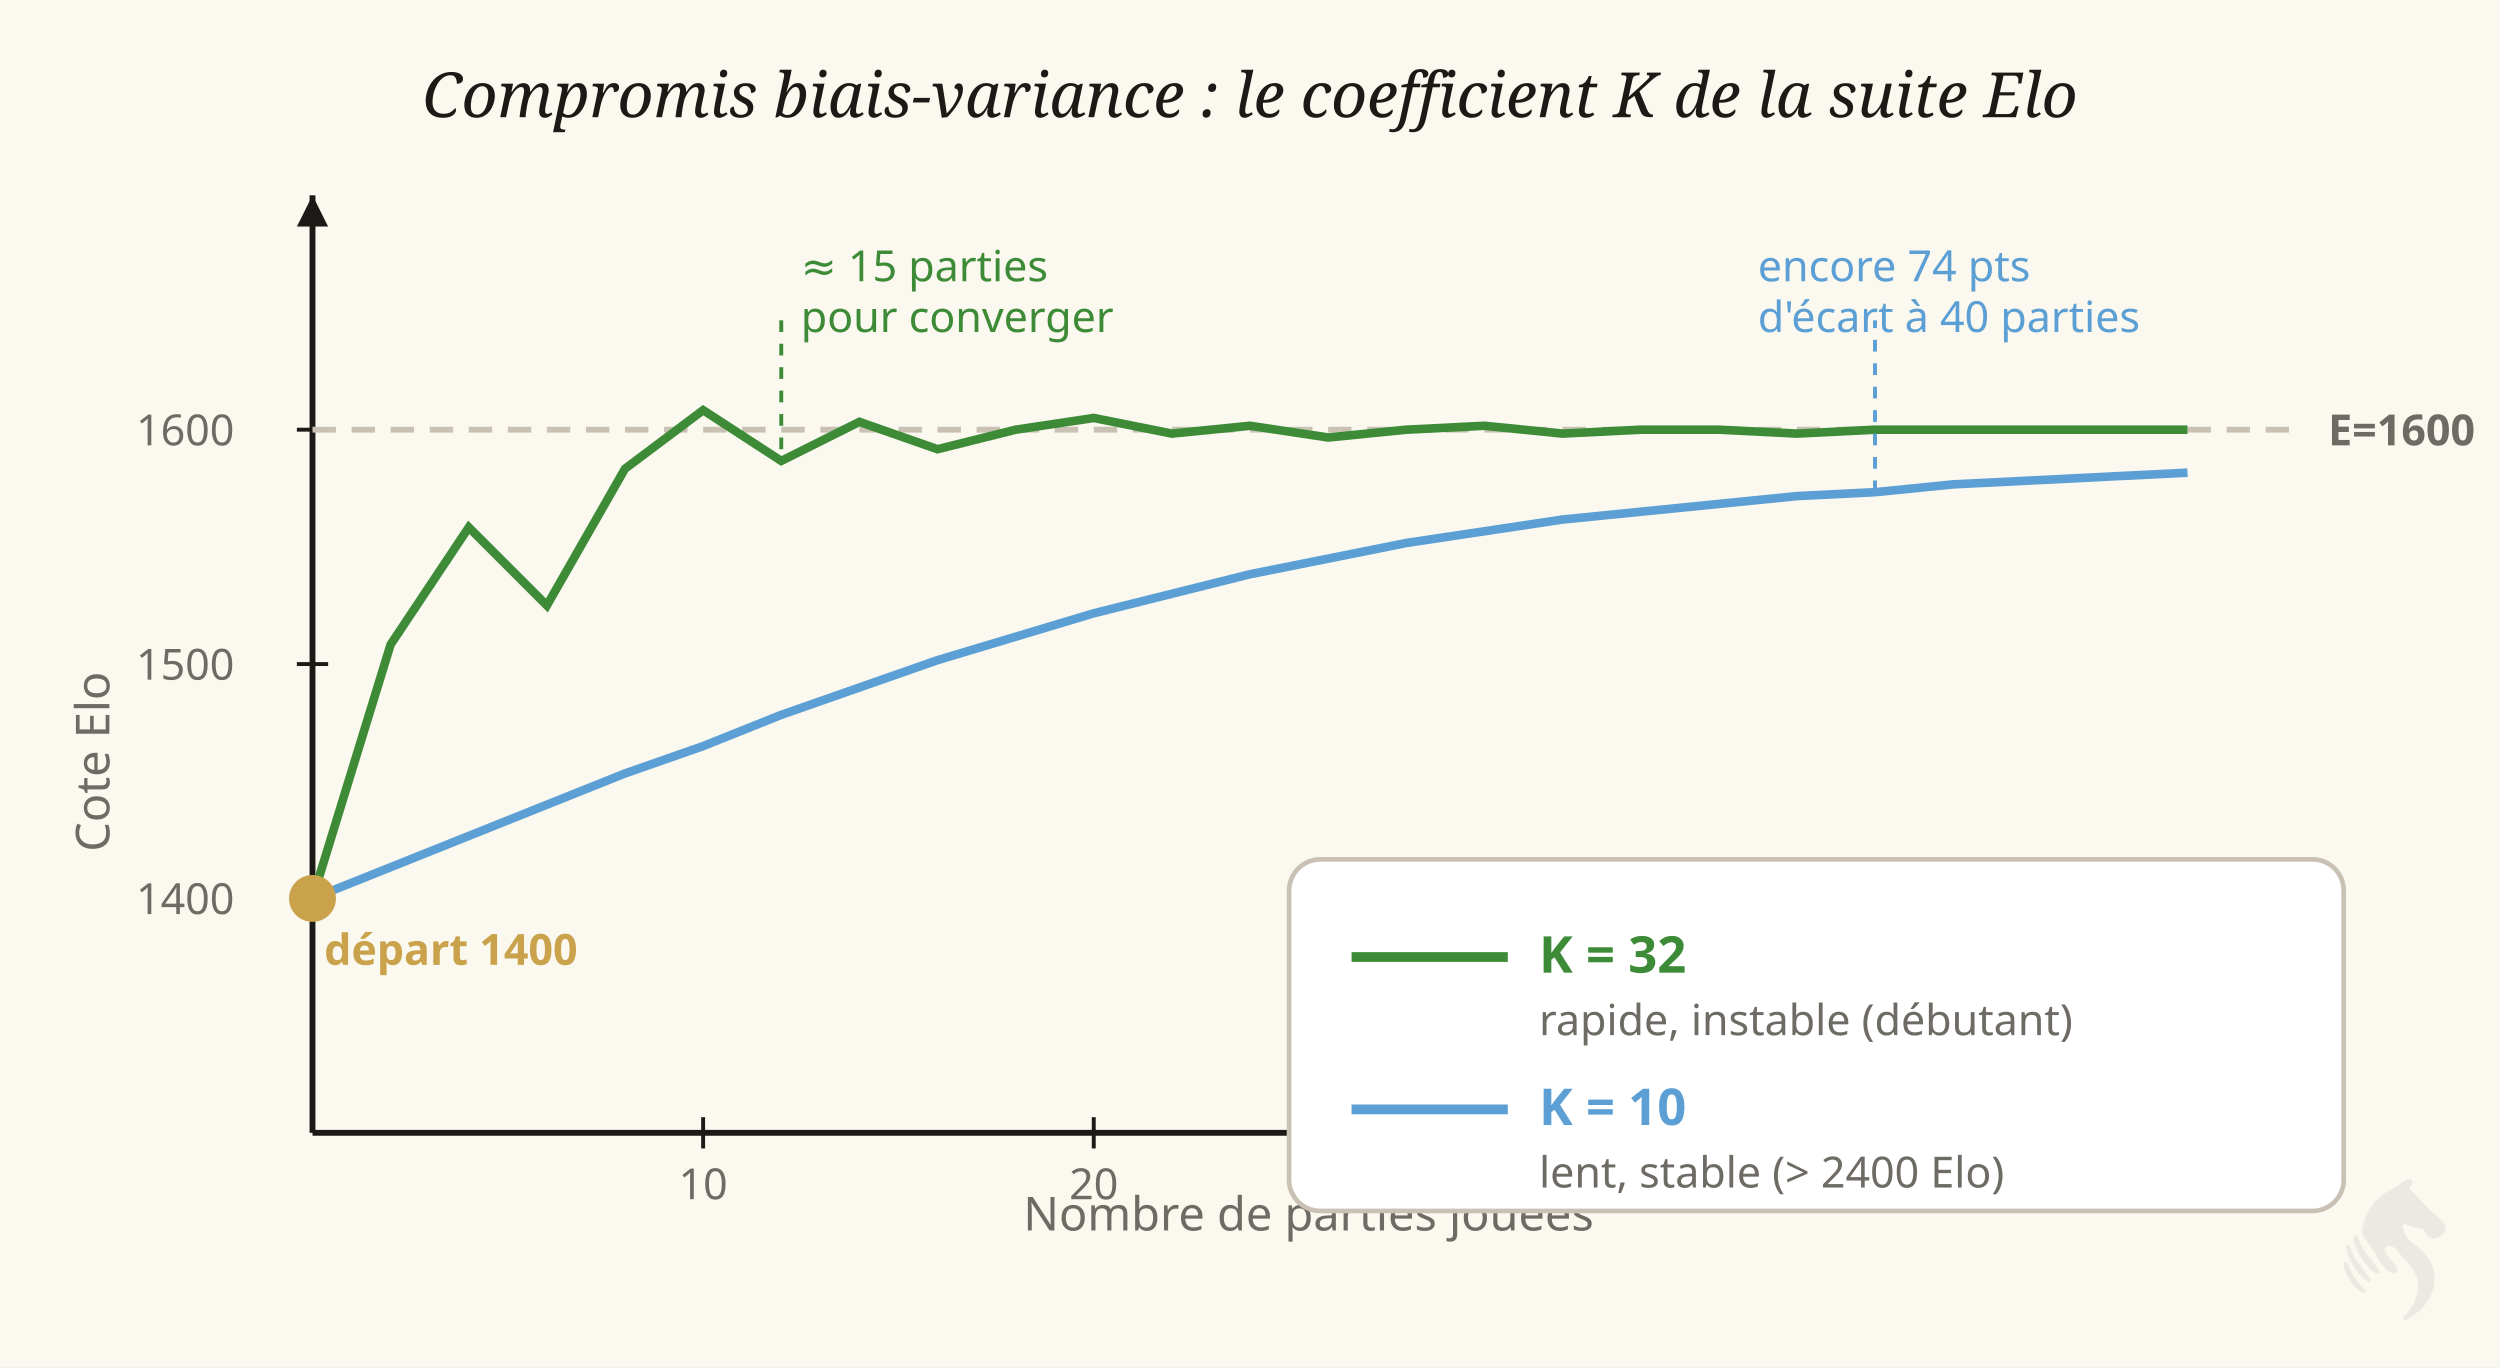
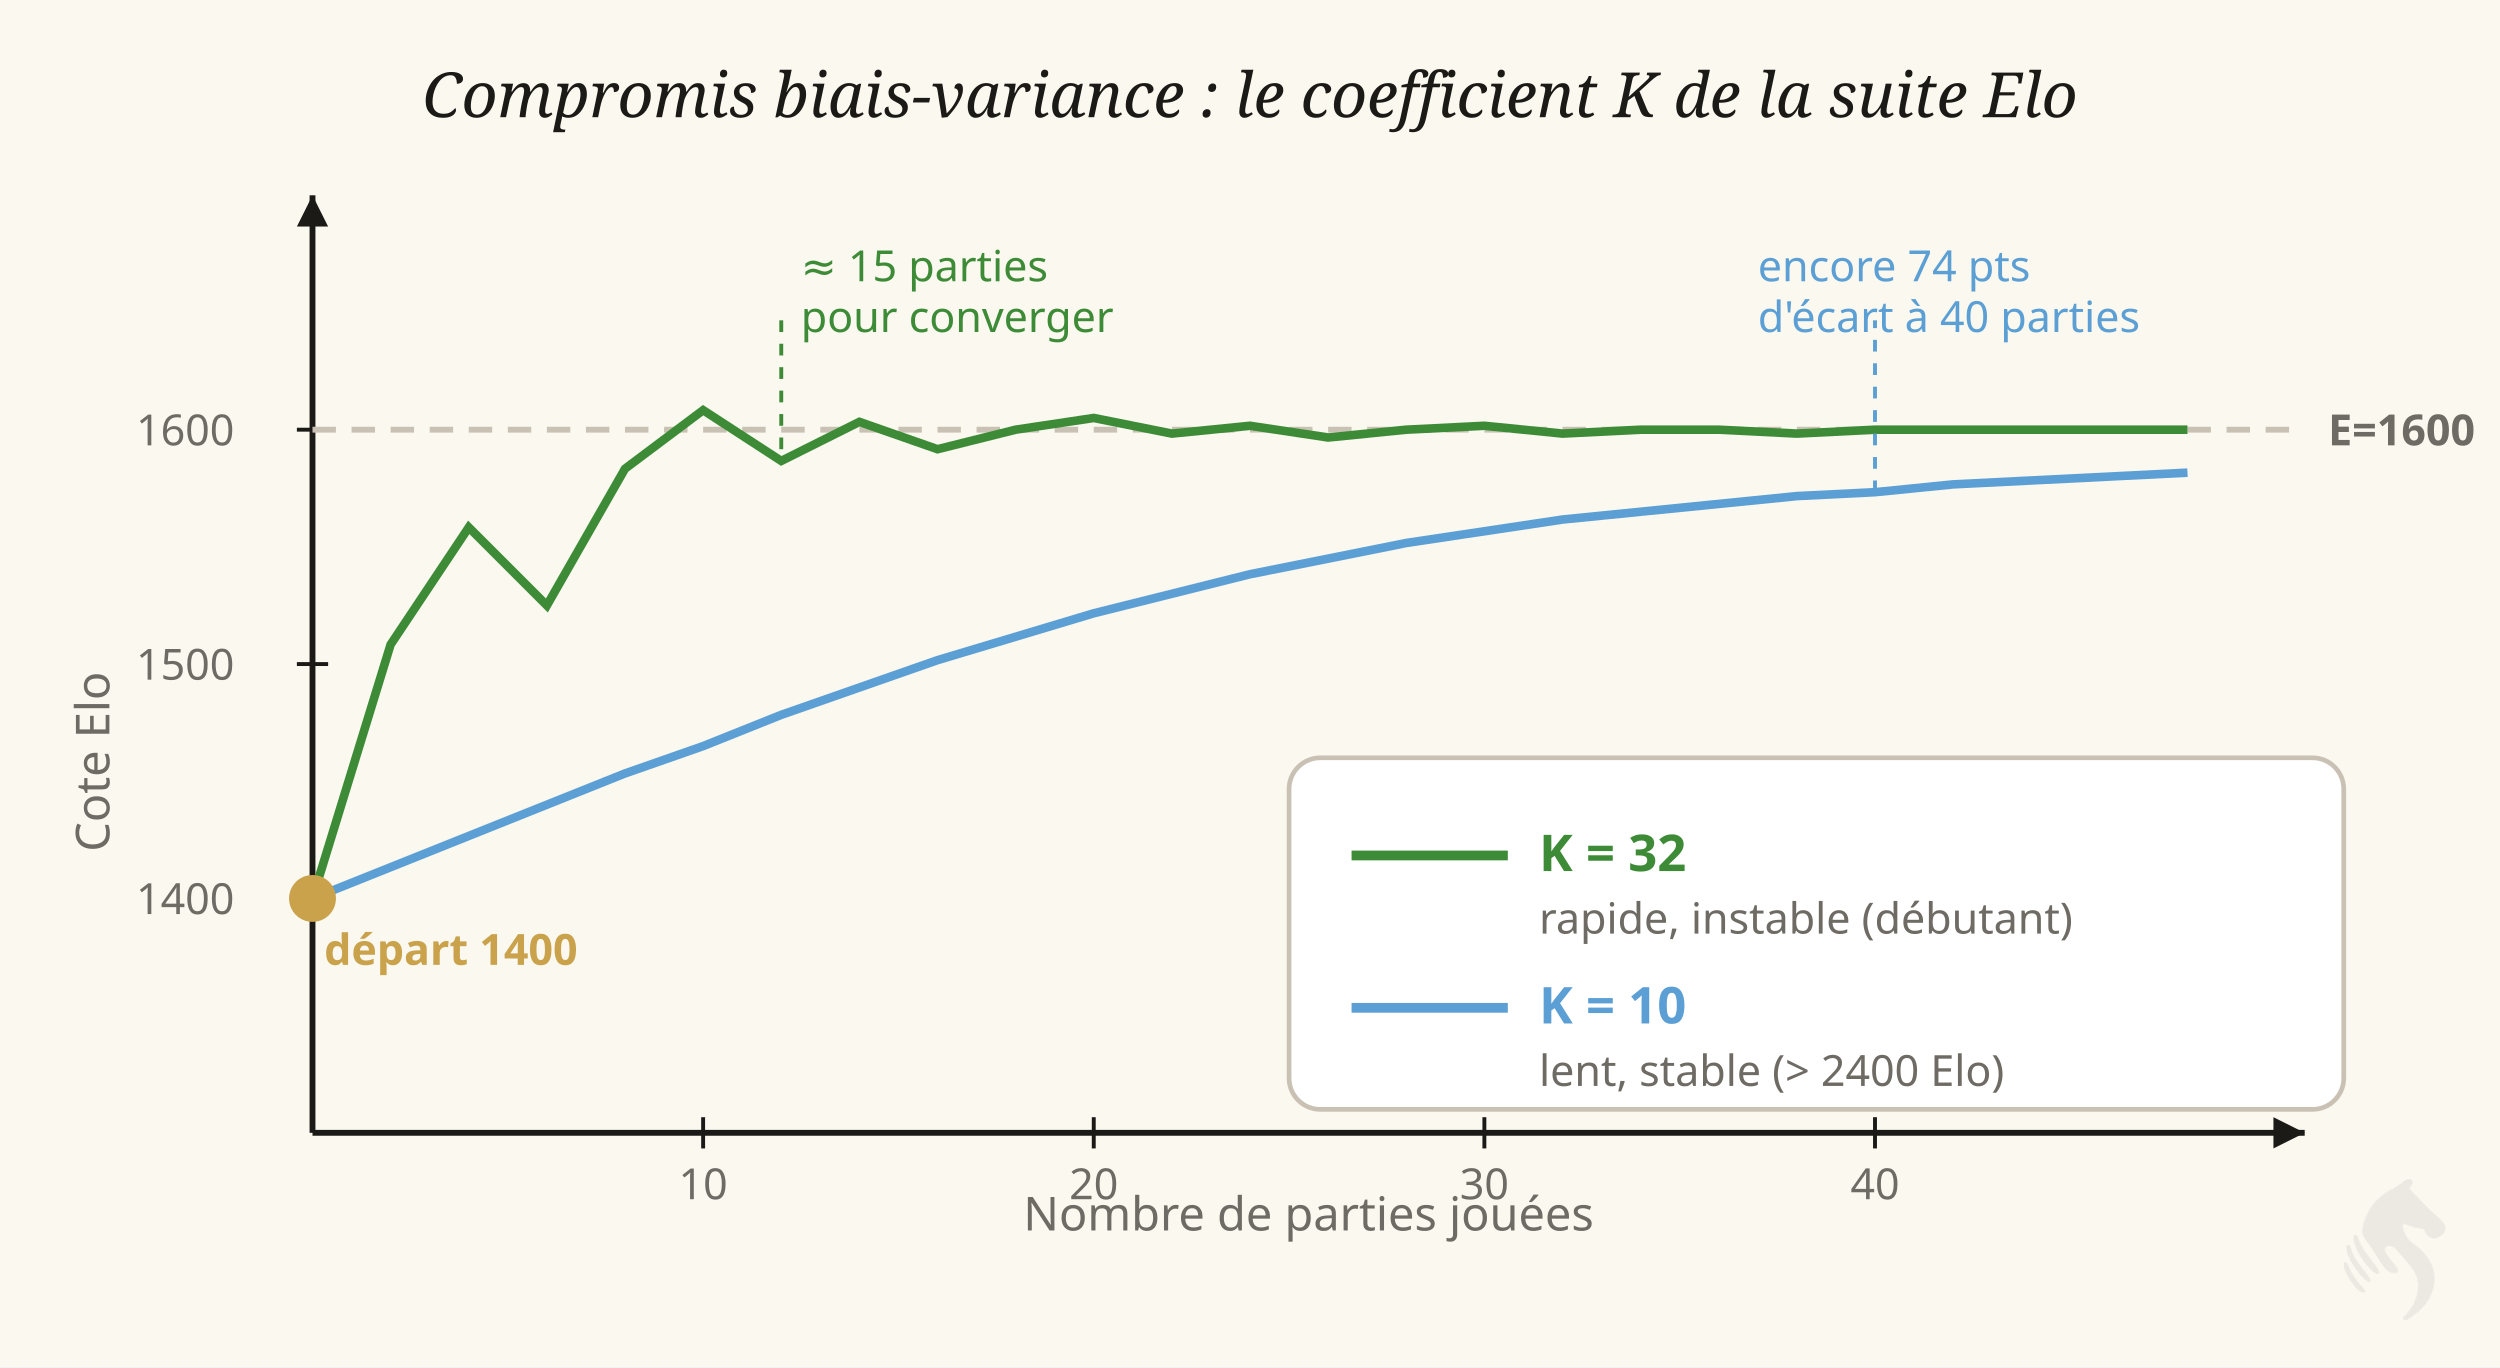
<svg xmlns="http://www.w3.org/2000/svg" width="640" height="350" viewBox="0 0 640 350" role="img" aria-labelledby="gms7">
  <rect width="640" height="350" fill="#faf8ef" />
  <text x="320" y="30" text-anchor="middle" font-family="Georgia, serif" font-size="16" font-style="italic" fill="#1c1a16">Compromis biais-variance : le coefficient K de la suite Elo</text>
  <line x1="80" y1="290" x2="590" y2="290" stroke="#1c1a16" stroke-width="1.5" />
  <polygon points="590,290 582,286 582,294" fill="#1c1a16" />
  <text x="335" y="315" text-anchor="middle" font-family="system-ui, sans-serif" font-size="12" fill="#6e6a64">Nombre de parties jouées</text>
  <line x1="80" y1="290" x2="80" y2="50" stroke="#1c1a16" stroke-width="1.5" />
  <polygon points="80,50 76,58 84,58" fill="#1c1a16" />
  <text x="28" y="195" text-anchor="middle" font-family="system-ui, sans-serif" font-size="12" fill="#6e6a64" transform="rotate(-90 28 195)">Cote Elo</text>
  <line x1="180" y1="286" x2="180" y2="294" stroke="#1c1a16" stroke-width="1" />
  <text x="180" y="307" text-anchor="middle" font-family="system-ui, sans-serif" font-size="11" fill="#6e6a64">10</text>
  <line x1="280" y1="286" x2="280" y2="294" stroke="#1c1a16" stroke-width="1" />
  <text x="280" y="307" text-anchor="middle" font-family="system-ui, sans-serif" font-size="11" fill="#6e6a64">20</text>
  <line x1="380" y1="286" x2="380" y2="294" stroke="#1c1a16" stroke-width="1" />
  <text x="380" y="307" text-anchor="middle" font-family="system-ui, sans-serif" font-size="11" fill="#6e6a64">30</text>
  <line x1="480" y1="286" x2="480" y2="294" stroke="#1c1a16" stroke-width="1" />
  <text x="480" y="307" text-anchor="middle" font-family="system-ui, sans-serif" font-size="11" fill="#6e6a64">40</text>
  <line x1="76" y1="230" x2="84" y2="230" stroke="#1c1a16" stroke-width="1" />
  <text x="60" y="234" text-anchor="end" font-family="system-ui, sans-serif" font-size="11" fill="#6e6a64">1400</text>
  <line x1="76" y1="170" x2="84" y2="170" stroke="#1c1a16" stroke-width="1" />
  <text x="60" y="174" text-anchor="end" font-family="system-ui, sans-serif" font-size="11" fill="#6e6a64">1500</text>
  <line x1="76" y1="110" x2="84" y2="110" stroke="#1c1a16" stroke-width="1" />
  <text x="60" y="114" text-anchor="end" font-family="system-ui, sans-serif" font-size="11" fill="#6e6a64">1600</text>
  <line x1="80" y1="110" x2="590" y2="110" stroke="#c9c2b4" stroke-width="1.5" stroke-dasharray="6 4" />
  <text x="596" y="114" font-family="system-ui, sans-serif" font-size="11" font-weight="700" fill="#6e6a64">E=1600</text>
  <polyline points="80,230 100,165 120,135 140,155 160,120 180,105 200,118 220,108 240,115 260,110 280,107 300,111 320,109 340,112 360,110 380,109 400,111 420,110 440,110 460,111 480,110 500,110 520,110 540,110 560,110" fill="none" stroke="#3d8b37" stroke-width="2.2" />
  <polyline points="80,230 100,222 120,214 140,206 160,198 180,191 200,183 220,176 240,169 260,163 280,157 300,152 320,147 340,143 360,139 380,136 400,133 420,131 440,129 460,127 480,126 500,124 520,123 540,122 560,121" fill="none" stroke="#5b9fd4" stroke-width="2.2" />
  <circle cx="80" cy="230" r="6" fill="#c9a24b" />
  <text x="83" y="247" font-family="system-ui, sans-serif" font-size="11" fill="#c9a24b" font-weight="700">départ 1400</text>
-   <rect x="330" y="220" width="270" height="90" rx="8" fill="#fff" stroke="#c9c2b4" stroke-width="1.2" />
-   <line x1="346" y1="245" x2="386" y2="245" stroke="#3d8b37" stroke-width="2.5" />
-   <text x="394" y="249" font-family="system-ui, sans-serif" font-size="13" font-weight="700" fill="#3d8b37">K = 32</text>
-   <text x="394" y="265" font-family="system-ui, sans-serif" font-size="11" fill="#6e6a64">rapide, instable (débutant)</text>
-   <line x1="346" y1="284" x2="386" y2="284" stroke="#5b9fd4" stroke-width="2.5" />
-   <text x="394" y="288" font-family="system-ui, sans-serif" font-size="13" font-weight="700" fill="#5b9fd4">K = 10</text>
-   <text x="394" y="304" font-family="system-ui, sans-serif" font-size="11" fill="#6e6a64">lent, stable (&gt; 2400 Elo)</text>
+   <rect x="330" y="194" width="270" height="90" rx="8" fill="#fff" stroke="#c9c2b4" stroke-width="1.2" />
+   <line x1="346" y1="219" x2="386" y2="219" stroke="#3d8b37" stroke-width="2.5" />
+   <text x="394" y="223" font-family="system-ui, sans-serif" font-size="13" font-weight="700" fill="#3d8b37">K = 32</text>
+   <text x="394" y="239" font-family="system-ui, sans-serif" font-size="11" fill="#6e6a64">rapide, instable (débutant)</text>
+   <line x1="346" y1="258" x2="386" y2="258" stroke="#5b9fd4" stroke-width="2.5" />
+   <text x="394" y="262" font-family="system-ui, sans-serif" font-size="13" font-weight="700" fill="#5b9fd4">K = 10</text>
+   <text x="394" y="278" font-family="system-ui, sans-serif" font-size="11" fill="#6e6a64">lent, stable (&gt; 2400 Elo)</text>
  <line x1="200" y1="115" x2="200" y2="80" stroke="#3d8b37" stroke-width="1" stroke-dasharray="3 3" />
  <text x="205" y="72" font-family="system-ui, sans-serif" font-size="11" fill="#3d8b37">≈ 15 parties</text>
  <text x="205" y="85" font-family="system-ui, sans-serif" font-size="11" fill="#3d8b37">pour converger</text>
  <line x1="480" y1="126" x2="480" y2="82" stroke="#5b9fd4" stroke-width="1" stroke-dasharray="3 3" />
  <text x="450" y="72" font-family="system-ui, sans-serif" font-size="11" fill="#5b9fd4">encore 74 pts</text>
  <text x="450" y="85" font-family="system-ui, sans-serif" font-size="11" fill="#5b9fd4">d'écart à 40 parties</text>
  <g id="wm" opacity="0.07" transform="translate(600.0,301.9) scale(0.0416)" aria-hidden="true">
    <g fill="#1e1e1e" fill-rule="evenodd">
      <path d="M411.5-.5h-16a76 76 0 0 0-24.5 12q-.62-.7-1.5-1l-2 4a4 4 0 0 1-1.5-1 7 7 0 0 1-2.5 3.5 253 253 0 0 0-17 13q-1.42.93-2.5-.5-5.2 7.95-14.5 9a9.4 9.4 0 0 1-4 6q2.3.02 1.5 2A461 461 0 0 1 278.5 73q-13.2 7.95-26 16.5-1.59-1.38 0-3-2.35.35-4 2 .9.98 2 2-92.12 67.08-125.5 177a1316 1316 0 0 0-10 44 51.2 51.2 0 0 0 4.5 31q.1 3.33-2 1l4.5 11q1-2 2 0l5 10 1-1q6 10.95 13 21a651 651 0 0 1 18.5 25 3.4 3.4 0 0 1 1.5-3q21.52 33 43 66 .3 3.4-2.5 1v2a1542 1542 0 0 1 21 32q1 0 1 1a319 319 0 0 0 25 35 160 160 0 0 0 27 25 3.1 3.1 0 0 1 1-3q23.18 14.62 49 5.5 5-2.83 4-8.5-.15-4.6-1.5-9a618 618 0 0 0-55.5-73.5q3-.91 5 1.5a23.5 23.5 0 0 0-7-9q.63 2.4 2 4.5-.17 2.58-1.5.5a364 364 0 0 1-17.5-26.5 50 50 0 0 1-4.5-22.5q.9-4.71 3-9 .63 1.88 2.5 2a7 7 0 0 1 2-3q9.28-8.1 22-8a86 86 0 0 1 23 4.5 11 11 0 0 1 3 4.5q2.58-1.75 5 .5l21.5 23.5q.74 1.95.5 4 3.56 1 6 4a1094 1094 0 0 0 30 34.5l-1 1q3.7 2.7 7.5 5.5a23 23 0 0 1 2 5l5 3a22 22 0 0 0 5.5 8 11.5 11.5 0 0 0 4 4 3.9 3.9 0 0 0-2-3.5q1.7-1.12 3 .5a705 705 0 0 1 42 57.5q-.65 1.46-2 1.5a169 169 0 0 1 10 19 3.8 3.8 0 0 0-.5 4q1 2 2 0 1.4 2.05 2.5 4-.25-2.55.5-5a185 185 0 0 1 11 83q-1 2-2 0a9 9 0 0 0-1.5-4v9a2.3 2.3 0 0 0 1.5-1q.75 10.55-1 21a337 337 0 0 1-18 56l-2.5 3q-1.2-.69-1-2a36 36 0 0 0-4 7 5.2 5.2 0 0 0 3.5-4 4.3 4.3 0 0 1 0 4 350 350 0 0 1-33 52 1108 1108 0 0 1-30 35q-7.17 20.32 13.5 14.5a34 34 0 0 1 6-3 1496 1496 0 0 1 54-37 942 942 0 0 0 29-27q1.25-1.03 2 .5a11 11 0 0 0-3 4q1.35-1.65 2.5 0a29 29 0 0 1 4.5-6 40 40 0 0 0 9-10.5l6-4-1-1a25 25 0 0 1 8.5-7.5q-1.47-2.67 1-5 .22 4.17 2.5 1.5-1.94-3.13 2-4l-1-1q1.48-3.25 4-5.5a8 8 0 0 0-3-1q37.8-53.63 47.5-119 8.4-83.08-38-152a364 364 0 0 0-28-35q-1.03-1.25.5-2 3.58 2.23 2-1l-4-2a5 5 0 0 1-3-.5 484 484 0 0 0-70-58q-.7-.62-1-1.5 1.05-.43 2-1v-3a6 6 0 0 1-5-2q-.66-.1-1 .5 3.72 2.61 0 3-34.57-32.88-46-79.5.2-2.3 2-3v-4q-1.94 5.58-3.5 0-1-9 0-18 2.16-6.4 8.5-8a78 78 0 0 1 22 7.5 403 403 0 0 0 66 18l9 3q-2.45.75-5 .5-1.59 1.6 0 3a16 16 0 0 1 6.5-1 7.3 7.3 0 0 1 2 3q1.38-2.6 3.5-2-1.1-2.32-4-2.5 15.09-2.3 25.5 8.5 5.35 10.23 10 21 12.95 20.94 36.5 28.5-1.88.63-2 2.5a30 30 0 0 0 12.5 3q4.43-.1 8-2 3.2 3.87 5.5-1 1.2.69 1 2a39 39 0 0 0 4.5-2l1 1q.69-1.87-1.5-2.5a12 12 0 0 0 7-3q1.88-1.1 3 .5 2.22-3.62 6-2a8.7 8.7 0 0 1 3-4 41 41 0 0 1 12-6.5l-2-1 5.5-3.5q.62.7 1.5 1 1.82-1.15 0-2.5 1.42-.93 2.5.5a5.8 5.8 0 0 1 .5-4 39 39 0 0 1 6-4.5q-1.55-2.25.5-4.5 3.25-3.5 5-8 1.38-.64 2.5-1-.8-1.05-2-1.5 1.85-5.82 3-11.5v-10h-1q-.85 6-2.5 12-.16-4.46.5-9a63 63 0 0 0-12.5-31 478 478 0 0 0-45.5-44.5q3.06.72 6 2.5-3.15-3.9-7-7.5l1-1q-1.4-1.05-2 .5 1.77 2.4-.5 4a781 781 0 0 1-67.5-65.5l1-.5a29 29 0 0 0 7 6 93 93 0 0 0-14-15 24.5 24.5 0 0 0-9-9.5l1-1a44 44 0 0 0-7-4.5q1.44 2.2 3.5 4 1 1.5 0 3l-72-76q-5.34-7.85 1.5-14.5 1.98-.8 2 1.5a69 69 0 0 1 6-3.5q-1.95-1.94 0-3.5a31 31 0 0 0 6-12q2.05.24 4-.5a79 79 0 0 0-1.5-17.5 94 94 0 0 0-5-10l-1 1a87 87 0 0 0-5.5-3" />
      <path d="M325.5 44.5q-3.85 1.03-7 3.5a4.2 4.2 0 0 1-4.5-.5q-2.75 2.49-3.5 6-6.97 2.94-14 6-6.75 3.75-13.5 8-.62-.7-1.5-1a37.6 37.6 0 0 1-17 10.5 263 263 0 0 0-12 9.5q-1.59 1.62 0 3 12.8-8.55 26-16.5A461 461 0 0 0 327 46.5q.8-1.98-1.5-2m148 86-21-24a209 209 0 0 1-21-21.5l-8.5-8.5q-4.8-3.3-6-9-9.1-4.3-11.5-13a13 13 0 0 0 3-6q-.02-2.3-2-1.5-6.84 6.65-1.5 14.5l72 76q1-1.5 0-3a20 20 0 0 1-3.5-4m89 86a198 198 0 0 0-17.5-15q.4-2.17-.5-4-3.63-1.2-7-3a26 26 0 0 0-6-6 430 430 0 0 1-27-27.5 2.4 2.4 0 0 0-2-.5 29 29 0 0 1-7-6l-1 .5a781 781 0 0 0 67.5 65.5q2.27-1.6.5-4m-314-128a247 247 0 0 0-42 35.5 14.5 14.5 0 0 1-5 4l1 1a9.3 9.3 0 0 1-6 2.5 76 76 0 0 1-16 20q.3.88 1 1.5a9.4 9.4 0 0 0-5.5 6.5q-1-2-2 0-.93 1.42.5 2.5a25 25 0 0 0-6.5 8.5q-1.6 1.05-3.5 1.5 1.21.45 2 1.5a43 43 0 0 0-7 10 352 352 0 0 0-19.5 37 2.9 2.9 0 0 1-2.5 1 3.3 3.3 0 0 0 2 1.5 47 47 0 0 1-3.5 5.5l-12 34q-.98-1.8-1.5 0 1.4 1.9.5 4a33 33 0 0 1-3.5 5.5q.78.84 1 2a212 212 0 0 0-10 49.5 36 36 0 0 0 7 20q2.1 2.33 2-1a51.2 51.2 0 0 1-4.5-31 1316 1316 0 0 1 10-44q33.38-109.92 125.5-177-1.1-1.02-2-2m376 206q-.5-10.25-5-19.5 1.5-4.37-1.5-.5l-6.5-11q-5.55-3.6-7.5-10l-1 1q-3.75-5.75-9.5-9.5l1-1a850 850 0 0 0-9-7q1.14-2.04-1.5-3.5-1.08 1.43-2.5.5-2.84-1.65-2-4a5 5 0 0 0-3-.5 5 5 0 0 0-.5-3l-1 1a7 7 0 0 0-4.5-3 21 21 0 0 0-6-2.5 478 478 0 0 1 45.5 44.5 63 63 0 0 1 12.5 31q-.66 4.54-.5 9 1.65-6 2.5-12m-259 3v-1q-2.22-5.79 1-11.5l-2-2a67 67 0 0 0 1.5-5.5q.93 7.1 3.5 1-2.43-3.37 2-4a4.3 4.3 0 0 1 2.5 3q.45-1.21 1.5-2 2.3.75 4 2a326 326 0 0 1 28 10.5q11.4 3.22 23 6 1.05 1.6 1.5 3.5 1-4 2 0 1.08-1.43 2.5-.5-1.81 1.35 0 2.5 3.25-.47 7-2 1.85.03 3 1 5.83.22 11 2h5q2.55.25 5-.5l-9-3a403 403 0 0 1-66-18 78 78 0 0 0-22-7.5q-6.34 1.6-8.5 8-1 9 0 18 1.56 5.58 3.5 0m109 6a4.7 4.7 0 0 1 4 3q3.6-3.98 6 1l1-2 4 2a65 65 0 0 1 7.5 10q1.1 3.55 2.5 7-1.77 2.95 2 4 13.35 23.91 39 33 .12-1.87 2-2.5-23.55-7.56-36.5-28.5a305 305 0 0 0-10-21q-10.41-10.8-25.5-8.5 2.9.18 4 2.5m-410 86a9 9 0 0 0 1.5-4 310 310 0 0 0 37.5 86q-1.1 1.02-2 2a40 40 0 0 0 8.5 12 139 139 0 0 0 15 21q2.31 2.97 1.5 6 5.9 1.14 7.5 7 5.7 2.47 5 8 3.8 1.06 6.5 4 20.24 25.5 46 45.5a39 39 0 0 0 20 5 46 46 0 0 1 9-7.5 818 818 0 0 1-10-21.5q1.43-1.08.5-2.5a27 27 0 0 1-3.5-2 185 185 0 0 0-16-23.5q1.43-1.08.5-2.5a13.3 13.3 0 0 1-5.5-5 617 617 0 0 0-22.5-29v-4l-1 1a13 13 0 0 1-4.5-6 11.5 11.5 0 0 1-4-4q-.03 2.3-2 1.5A471 471 0 0 1 97 390.5q-1.8-3.04-.5-6 1.02.54 2 1a9 9 0 0 0-2-4.5q3.83-2.28-1-2.5a597 597 0 0 1-7-18.5l2-1a3.3 3.3 0 0 1-2-3.5 3.1 3.1 0 0 1-3-1q-7.35-19.46-24-8 1.03 2.34-.5 5a97 97 0 0 0 3.5 38" />
      <path d="M365.5 301.5q-1.8.7-2 3 11.43 46.62 46 79.5 3.72-.39 0-3 .34-.6 1-.5-2.4-2.22-5-4.5l2-2q-2.45-.75-5-.5a8.4 8.4 0 0 0-.5-4q-1.72 1.44-3-1a28 28 0 0 1-3.5-6q-.5 2-1 0a143 143 0 0 1-18-31q-6.22-11.64-9-27a7 7 0 0 0-2-3m-211 174a45 45 0 0 1-9.5-15q-1 2-2 0a41 41 0 0 0-6-9l-1-5-1 1a989 989 0 0 1-17.5-25.5q.7-.62 1-1.5a7.7 7.7 0 0 1-5-6 163 163 0 0 1-15-29q-.98-.46-2-1-1.3 2.96.5 6a471 471 0 0 0 55.5 86.5q1.97.8 2-1.5m-90-86q-2.05 2.77 1.5 4 3.6 16.25 9.5 30.5-2.48 3.62 2 3.5 3.65 9.3 8 18.5l-1 1a11.4 11.4 0 0 1 6 8q-.7.62-1 1.5a10.5 10.5 0 0 1 3.5 5l1-1a62 62 0 0 0 7.5 13q.9-.98 2-2a310 310 0 0 1-37.5-86 9 9 0 0 1-1.5 4m48 210a3.9 3.9 0 0 0-2-3.5q1.7-1.12 3 .5a127 127 0 0 0 39 32q11.3 4.6 8.5-7a147 147 0 0 0-17-32 1467 1467 0 0 0-40-51 554 554 0 0 1-48.5-75l1-1q.84 5.22 6 5a51.6 51.6 0 0 1-11.5-27l-1 2a159 159 0 0 0-11-31 14.3 14.3 0 0 0-10.5-8q-3.2.01-6 1.5-2.85 3.45-6 6.5-.87 16.85 3 33.5a3.6 3.6 0 0 1-2 2q1.38.56 2.5 1.5 3.15 9.81 6.5 19.5-1.21.45-2 1.5a29 29 0 0 0 5.5 7A256 256 0 0 0 55.5 525l-2 1a6.4 6.4 0 0 0 4 1.5 332 332 0 0 0 38.5 53l3.5 5.5-1 1q1.9 1.67 3.5.5a36 36 0 0 0 10.5 12m303-214q-.95.57-2 1 .3.88 1 1.5a484 484 0 0 1 70 58q1.42.72 3 .5a43 43 0 0 0-10-12.5l1-1q-2.66 1.47-5-1a36 36 0 0 0-10-10q1.81-1.35 0-2.5a8 8 0 0 1-3.5 0q-4.57-5.7-10-8a13 13 0 0 0-6.5-5.5 11.5 11.5 0 0 1-3.5-4.5q-.62.7-1.5 1a17.7 17.7 0 0 0-8-5.5q-2.84-1.65-2-4-7.47-2.25-13-7.5m-254 24a526 526 0 0 1 23.5 37 55 55 0 0 1 9 15l1-1a65 65 0 0 0 8.5 13q2.8 2.4 2.5-1-21.48-33-43-66a3.4 3.4 0 0 0-1.5 3m111 63q.16-.93 1-1.5a7 7 0 0 1-3.5-2.5 17.5 17.5 0 0 0-5.5-8q3.7-4.18-2.5-5a41 41 0 0 1-7.5-18.5l2-3a7.2 7.2 0 0 1-2-4.5 3.1 3.1 0 0 0 3-1 37 37 0 0 0-1-7q-1.87-.12-2.5-2a36 36 0 0 0-3 9 50 50 0 0 0 4.5 22.5 364 364 0 0 0 17.5 26.5q1.33 2.08 1.5-.5-1.37-2.1-2-4.5m-272 45v19q2.55 12.15 7 24 15.37 37.49 37 68a54 54 0 0 0 9 12.5q-1.58 2.58 2 3l-1 1 5.5 4.5a82 82 0 0 0 9 12q6.5 6.26 12.5 13 9.5 6.75 17.5 15l1-1q4.56 3.52 9 7l1-2a89 89 0 0 0 13.5 3.5q13.85-4.6 6.5-17.5-1.73 1.44-3-1a307 307 0 0 1-13.5-16 16 16 0 0 0-6-5.5q1.43-1.08.5-2.5a27.2 27.2 0 0 1-12.5-15 3.1 3.1 0 0 1-3-1q-7.5-10.25-15.5-20-.93-1.42.5-2.5a16 16 0 0 1-6-5.5 880 880 0 0 1-19-29.5q.7-.62 1-1.5a8 8 0 0 1-4-4 94 94 0 0 1-12.5-26l-1 1q-3.8-4.62-1.5-10a3.1 3.1 0 0 1-3-1 198 198 0 0 1-7-15.5l1-1a55 55 0 0 1-9-11q-2.85-1.46-6-2l3-1a22 22 0 0 0-9 2 11.4 11.4 0 0 0-4 6.5m277 51a48 48 0 0 0 12 5q-.57 3.66 2 2a5.3 5.3 0 0 1 3.5 3l1-2a45 45 0 0 0 26 0q.45 1.21 1.5 2 1.27-3.4 4-2 1.81-1.15 0-2.5l3-1.5a21 21 0 0 0 3.5-4q1.4-8.23-1.5-16 .3-.88 1-1.5-5.22-1.95-4-7a193 193 0 0 1-18-23.5 16 16 0 0 0-3.5-3q-4.05-7.43-9-12a284 284 0 0 0-14-17q-.75-1.58.5-3a19 19 0 0 1-6-4 4.35 4.35 0 0 0-5-1.5 618 618 0 0 1 55.5 73.5q1.35 4.4 1.5 9 1 5.67-4 8.5-25.82 9.12-49-5.5a3.1 3.1 0 0 0-1 3m115-56a264 264 0 0 1 16 22q-1.7 3.04 1.5 1a494 494 0 0 1 16.5 23l7 10q1.35-.04 2-1.5a705 705 0 0 0-42-57.5q-1.3-1.62-3-.5a3.9 3.9 0 0 1 2 3.5" />
      <path d="M112.5 599.5q7 9.5 16 17 2 0 2 2 6.9 3.77 11 8.5l13 5.5a5.7 5.7 0 0 0 6 0q2.07 3.94 4 0-3.37-1.23-.5-3 .22-6.86.5-13.5l-3-3.5 3-2.5q-4.58-.9-7.5-4.5a79 79 0 0 0-10.5-16.5q2.67 1.47 5-1a12 12 0 0 1-8.5-3.5 92 92 0 0 0-17.5-23.5l2-1-6.5-4.5a2294 2294 0 0 1-34.5-47q-1 0-1-1-5.27-4.75-4-11.5-2.25-3.25-3.5.5A227 227 0 0 1 61.5 469q.84-.57 1-1.5-5.16.22-6-5l-1 1a554 554 0 0 0 48.5 75 1467 1467 0 0 1 40 51q10.5 14.98 17 32 2.8 11.6-8.5 7a127 127 0 0 1-39-32q-1.3-1.62-3-.5a3.9 3.9 0 0 1 2 3.5m335-4a3349 3349 0 0 1 7.5 35q2.3 19.53.5 39a9 9 0 0 1 1.5 4q1 2 2 0a185 185 0 0 0-11-83q-.75 2.45-.5 5m44-147q1.58 3.23-2 1-1.53.75-.5 2a364 364 0 0 1 28 35q46.4 68.92 38 152-9.7 65.37-47.5 119 1.46.15 3 1a12 12 0 0 0 3.5-6q1.58 1.52 3.5.5-1.16-8.12 7-11-1.6-1.75 1-2.5-.12-8.5 6-14-.81-.1-1-1a3.1 3.1 0 0 1 3-1 5.4 5.4 0 0 1 3-5.5q-1.2-.45-2-1.5a67 67 0 0 0 4.5-10l1 2a9 9 0 0 1 2.5-5l-1-2a6.3 6.3 0 0 1 4-.5 6.5 6.5 0 0 0-3-3 225 225 0 0 1 11-24.5q-.53-1.8-1.5 0-.3-4.51 1-9l1 1a67 67 0 0 0 1.5-13q7.4-.7 1-5a232 232 0 0 0 2-53l.5-5q.57.84 1.5 1a8 8 0 0 0-2.5-5q-6.56-49.08-31.5-89 2.03-1.77-.5-3l-1 1a696 696 0 0 1-17.5-26q-2.18-1.53-1-3.5-3.93-.91-5-4.5-1.26-.5-1-2a69 69 0 0 0-6.5-5q-.69-1.87 1.5-2.5a14 14 0 0 0-4-2.5m-36 230a273 273 0 0 1-13.5 57q-1.4.82-2.5 2 2.69 6.4-4 8.5l2 1a30 30 0 0 0-3 8.5q-.2 1.31 1 2l2.5-3a337 337 0 0 0 18-56 89 89 0 0 0 1-21q-.57.84-1.5 1m-25 84a185 185 0 0 1-24 38l-2.5 6a25 25 0 0 0-6.5 7q-13.95 16.7-28.5 33-1.16 4.05-3.5 7.5-1.35 4.25-1 8a16 16 0 0 1 6 5.5h14a20 20 0 0 1 10-3.5q1.71-1.12 0-2.5a81 81 0 0 0 18.5-12q.62.7 1.5 1a71 71 0 0 1 2-4q1-2 2 0 1.7-4.54 4.5-1a38 38 0 0 1 4.5-6.5 189 189 0 0 0 30.5-23.5q4.55 3.9 4-3a4.6 4.6 0 0 1 4.5-2v-3a5 5 0 0 0 3-.5 41 41 0 0 1 3-5.5 11 11 0 0 1 3-4q-.75-1.53-2-.5a942 942 0 0 1-29 27 1496 1496 0 0 0-54 37 34 34 0 0 0-6 3q-20.67 5.82-13.5-14.5a1108 1108 0 0 0 30-35 350 350 0 0 0 33-52 4.3 4.3 0 0 0 0-4 5.2 5.2 0 0 1-3.5 4" />
    </g>
  </g>
</svg>
